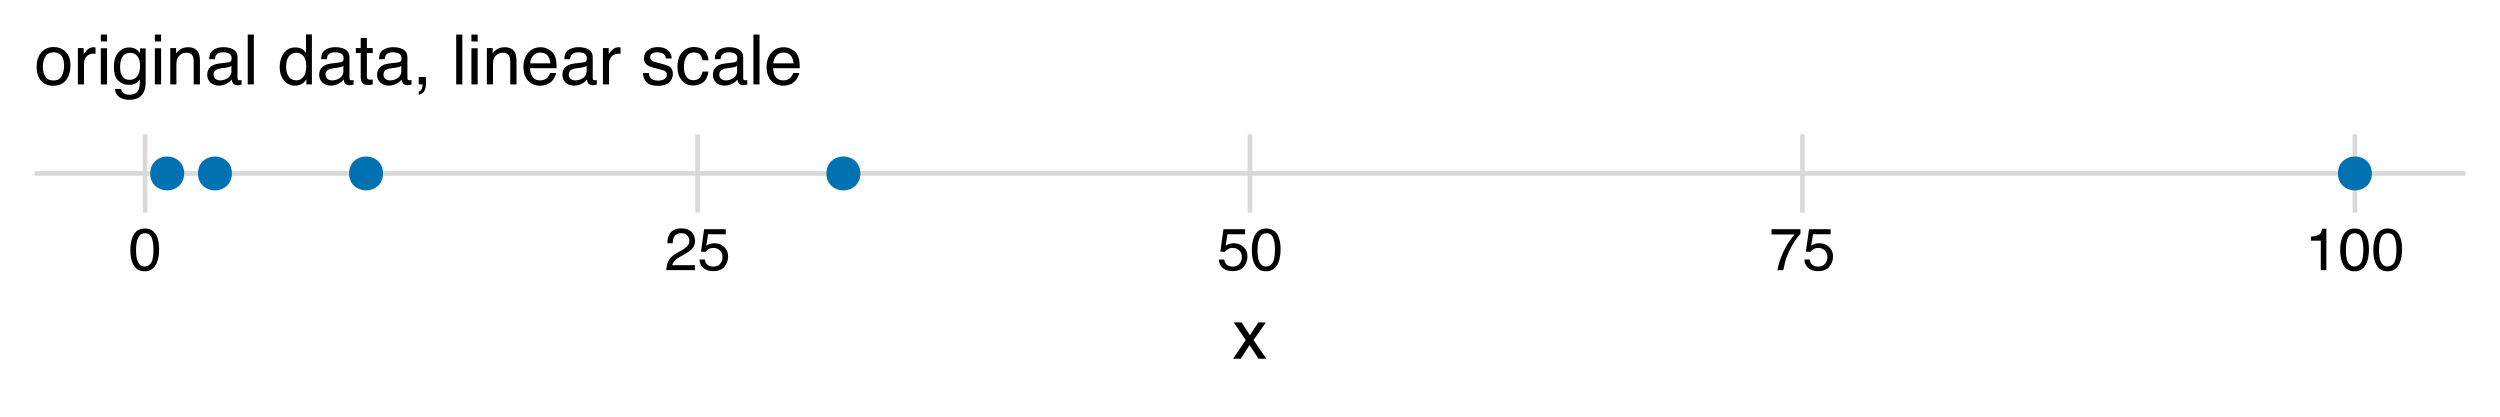
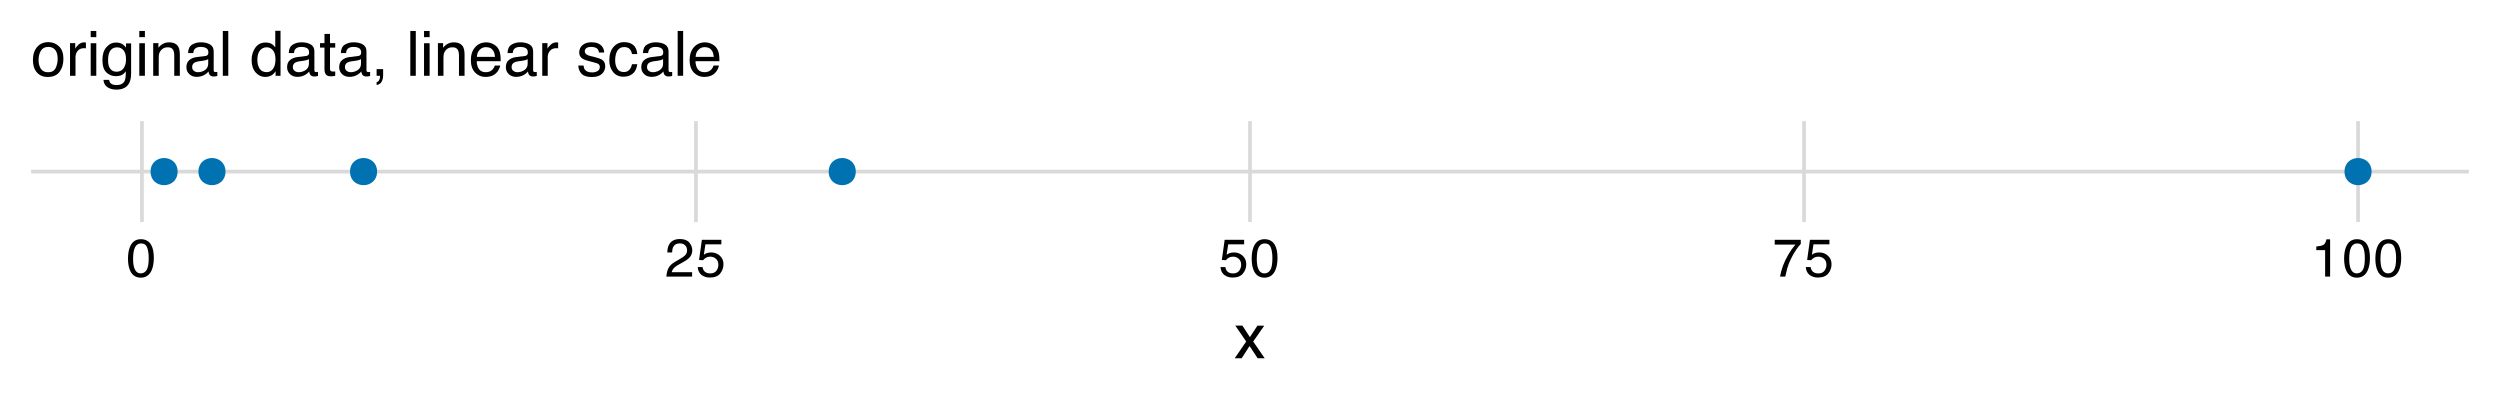
- <svg xmlns="http://www.w3.org/2000/svg" xmlns:xlink="http://www.w3.org/1999/xlink" width="576pt" height="96pt" viewBox="0 0 576 96" version="1.1">
+ <svg xmlns="http://www.w3.org/2000/svg" xmlns:xlink="http://www.w3.org/1999/xlink" width="720" height="119" viewBox="0 0 720 119">
  <defs>
    <g>
-       <symbol overflow="visible" id="glyph0-0">
-         <path style="stroke:none;" d="M 0.438 0 L 0.438 -9.844 L 8.25 -9.844 L 8.25 0 Z M 7.016 -1.234 L 7.016 -8.609 L 1.672 -8.609 L 1.672 -1.234 Z M 7.016 -1.234 " />
-       </symbol>
-       <symbol overflow="visible" id="glyph0-1">
-         <path style="stroke:none;" d="M 3.719 -9.594 C 4.957 -9.594 5.852 -9.082 6.406 -8.062 C 6.832 -7.27 7.047 -6.188 7.047 -4.812 C 7.047 -3.508 6.852 -2.43 6.469 -1.578 C 5.906 -0.348 4.984 0.266 3.703 0.266 C 2.547 0.266 1.688 -0.234 1.125 -1.234 C 0.656 -2.066 0.422 -3.191 0.422 -4.609 C 0.422 -5.691 0.562 -6.625 0.844 -7.406 C 1.375 -8.863 2.332 -9.594 3.719 -9.594 Z M 3.703 -0.844 C 4.328 -0.844 4.82 -1.117 5.188 -1.672 C 5.562 -2.223 5.75 -3.254 5.75 -4.766 C 5.75 -5.848 5.613 -6.738 5.344 -7.438 C 5.07 -8.145 4.551 -8.5 3.781 -8.5 C 3.07 -8.5 2.551 -8.164 2.219 -7.5 C 1.895 -6.832 1.734 -5.852 1.734 -4.562 C 1.734 -3.582 1.836 -2.797 2.047 -2.203 C 2.367 -1.297 2.922 -0.844 3.703 -0.844 Z M 3.703 -0.844 " />
-       </symbol>
-       <symbol overflow="visible" id="glyph0-2">
-         <path style="stroke:none;" d="M 0.422 0 C 0.473 -0.82 0.645 -1.539 0.938 -2.156 C 1.238 -2.77 1.816 -3.328 2.672 -3.828 L 3.969 -4.562 C 4.539 -4.906 4.941 -5.191 5.172 -5.422 C 5.547 -5.797 5.734 -6.223 5.734 -6.703 C 5.734 -7.254 5.562 -7.691 5.219 -8.016 C 4.883 -8.348 4.441 -8.516 3.891 -8.516 C 3.055 -8.516 2.484 -8.203 2.172 -7.578 C 2.004 -7.242 1.91 -6.781 1.891 -6.188 L 0.656 -6.188 C 0.676 -7.02 0.832 -7.703 1.125 -8.234 C 1.645 -9.16 2.566 -9.625 3.891 -9.625 C 4.992 -9.625 5.797 -9.328 6.297 -8.734 C 6.805 -8.141 7.062 -7.477 7.062 -6.75 C 7.062 -5.977 6.789 -5.32 6.25 -4.781 C 5.938 -4.469 5.375 -4.082 4.562 -3.625 L 3.656 -3.125 C 3.219 -2.883 2.875 -2.656 2.625 -2.438 C 2.176 -2.039 1.895 -1.609 1.781 -1.141 L 7.016 -1.141 L 7.016 0 Z M 0.422 0 " />
-       </symbol>
-       <symbol overflow="visible" id="glyph0-3">
-         <path style="stroke:none;" d="M 1.688 -2.438 C 1.77 -1.75 2.094 -1.273 2.656 -1.016 C 2.938 -0.879 3.266 -0.812 3.641 -0.812 C 4.359 -0.812 4.891 -1.039 5.234 -1.5 C 5.578 -1.957 5.75 -2.461 5.75 -3.016 C 5.75 -3.68 5.539 -4.195 5.125 -4.562 C 4.719 -4.938 4.234 -5.125 3.672 -5.125 C 3.254 -5.125 2.895 -5.039 2.594 -4.875 C 2.301 -4.719 2.047 -4.492 1.828 -4.203 L 0.797 -4.266 L 1.516 -9.438 L 6.5 -9.438 L 6.5 -8.266 L 2.422 -8.266 L 2.016 -5.594 C 2.234 -5.77 2.445 -5.898 2.656 -5.984 C 3.008 -6.129 3.422 -6.203 3.891 -6.203 C 4.773 -6.203 5.52 -5.914 6.125 -5.344 C 6.738 -4.781 7.047 -4.062 7.047 -3.188 C 7.047 -2.281 6.766 -1.484 6.203 -0.797 C 5.641 -0.109 4.75 0.234 3.531 0.234 C 2.738 0.234 2.039 0.016 1.438 -0.422 C 0.844 -0.859 0.508 -1.531 0.438 -2.438 Z M 1.688 -2.438 " />
-       </symbol>
-       <symbol overflow="visible" id="glyph0-4">
-         <path style="stroke:none;" d="M 7.172 -9.438 L 7.172 -8.375 C 6.867 -8.082 6.457 -7.562 5.938 -6.812 C 5.426 -6.07 4.977 -5.273 4.594 -4.422 C 4.195 -3.586 3.898 -2.828 3.703 -2.141 C 3.578 -1.691 3.41 -0.977 3.203 0 L 1.875 0 C 2.176 -1.832 2.844 -3.656 3.875 -5.469 C 4.488 -6.531 5.133 -7.445 5.812 -8.219 L 0.5 -8.219 L 0.5 -9.438 Z M 7.172 -9.438 " />
-       </symbol>
-       <symbol overflow="visible" id="glyph0-5">
-         <path style="stroke:none;" d="M 1.312 -6.797 L 1.312 -7.719 C 2.188 -7.801 2.797 -7.941 3.141 -8.141 C 3.484 -8.336 3.738 -8.805 3.906 -9.547 L 4.859 -9.547 L 4.859 0 L 3.578 0 L 3.578 -6.797 Z M 1.312 -6.797 " />
-       </symbol>
-       <symbol overflow="visible" id="glyph1-0">
-         <path style="stroke:none;" d="M 0.516 0 L 0.516 -11.484 L 9.625 -11.484 L 9.625 0 Z M 8.188 -1.438 L 8.188 -10.047 L 1.953 -10.047 L 1.953 -1.438 Z M 8.188 -1.438 " />
-       </symbol>
-       <symbol overflow="visible" id="glyph1-1">
-         <path style="stroke:none;" d="M 0.234 -8.375 L 2.062 -8.375 L 3.984 -5.422 L 5.922 -8.375 L 7.641 -8.328 L 4.812 -4.297 L 7.766 0 L 5.969 0 L 3.891 -3.141 L 1.875 0 L 0.094 0 L 3.031 -4.297 Z M 0.234 -8.375 " />
-       </symbol>
-       <symbol overflow="visible" id="glyph1-2">
-         <path style="stroke:none;" d="M 4.359 -0.906 C 5.285 -0.906 5.922 -1.258 6.266 -1.969 C 6.617 -2.676 6.797 -3.461 6.797 -4.328 C 6.797 -5.109 6.672 -5.742 6.422 -6.234 C 6.023 -7.004 5.344 -7.391 4.375 -7.391 C 3.508 -7.391 2.879 -7.062 2.484 -6.406 C 2.098 -5.75 1.906 -4.957 1.906 -4.031 C 1.906 -3.133 2.098 -2.391 2.484 -1.797 C 2.879 -1.203 3.504 -0.906 4.359 -0.906 Z M 4.406 -8.609 C 5.488 -8.609 6.398 -8.25 7.141 -7.531 C 7.891 -6.812 8.266 -5.754 8.266 -4.359 C 8.266 -3.016 7.938 -1.898 7.281 -1.016 C 6.625 -0.129 5.602 0.312 4.219 0.312 C 3.07 0.312 2.16 -0.078 1.484 -0.859 C 0.805 -1.641 0.469 -2.688 0.469 -4 C 0.469 -5.406 0.82 -6.523 1.531 -7.359 C 2.25 -8.191 3.207 -8.609 4.406 -8.609 Z M 4.359 -8.578 Z M 4.359 -8.578 " />
-       </symbol>
-       <symbol overflow="visible" id="glyph1-3">
-         <path style="stroke:none;" d="M 1.078 -8.375 L 2.406 -8.375 L 2.406 -6.922 C 2.52 -7.203 2.789 -7.547 3.219 -7.953 C 3.645 -8.359 4.133 -8.562 4.688 -8.562 C 4.719 -8.562 4.766 -8.555 4.828 -8.547 C 4.891 -8.547 4.992 -8.535 5.141 -8.516 L 5.141 -7.031 C 5.055 -7.051 4.977 -7.062 4.906 -7.062 C 4.844 -7.07 4.77 -7.078 4.688 -7.078 C 3.977 -7.078 3.43 -6.848 3.047 -6.391 C 2.672 -5.93 2.484 -5.406 2.484 -4.812 L 2.484 0 L 1.078 0 Z M 1.078 -8.375 " />
-       </symbol>
-       <symbol overflow="visible" id="glyph1-4">
-         <path style="stroke:none;" d="M 1.031 -8.328 L 2.469 -8.328 L 2.469 0 L 1.031 0 Z M 1.031 -11.484 L 2.469 -11.484 L 2.469 -9.891 L 1.031 -9.891 Z M 1.031 -11.484 " />
-       </symbol>
-       <symbol overflow="visible" id="glyph1-5">
-         <path style="stroke:none;" d="M 3.984 -8.516 C 4.641 -8.516 5.211 -8.352 5.703 -8.031 C 5.973 -7.852 6.242 -7.586 6.516 -7.234 L 6.516 -8.297 L 7.812 -8.297 L 7.812 -0.688 C 7.812 0.383 7.656 1.227 7.344 1.844 C 6.758 2.977 5.66 3.547 4.047 3.547 C 3.141 3.547 2.379 3.344 1.766 2.938 C 1.148 2.531 0.805 1.898 0.734 1.047 L 2.172 1.047 C 2.234 1.422 2.367 1.707 2.578 1.906 C 2.891 2.219 3.391 2.375 4.078 2.375 C 5.148 2.375 5.852 1.992 6.188 1.234 C 6.383 0.785 6.477 -0.016 6.469 -1.172 C 6.188 -0.742 5.848 -0.422 5.453 -0.203 C 5.055 0.004 4.531 0.109 3.875 0.109 C 2.969 0.109 2.176 -0.211 1.5 -0.859 C 0.82 -1.504 0.484 -2.57 0.484 -4.062 C 0.484 -5.457 0.82 -6.547 1.5 -7.328 C 2.188 -8.117 3.016 -8.516 3.984 -8.516 Z M 6.516 -4.219 C 6.516 -5.258 6.301 -6.031 5.875 -6.531 C 5.445 -7.031 4.906 -7.281 4.25 -7.281 C 3.258 -7.281 2.582 -6.816 2.219 -5.891 C 2.02 -5.391 1.922 -4.738 1.922 -3.938 C 1.922 -3 2.113 -2.281 2.5 -1.781 C 2.883 -1.289 3.398 -1.047 4.047 -1.047 C 5.055 -1.047 5.766 -1.504 6.172 -2.422 C 6.398 -2.93 6.516 -3.531 6.516 -4.219 Z M 4.156 -8.578 Z M 4.156 -8.578 " />
-       </symbol>
-       <symbol overflow="visible" id="glyph1-6">
-         <path style="stroke:none;" d="M 1.031 -8.375 L 2.375 -8.375 L 2.375 -7.188 C 2.77 -7.676 3.188 -8.023 3.625 -8.234 C 4.07 -8.453 4.566 -8.562 5.109 -8.562 C 6.297 -8.562 7.098 -8.145 7.516 -7.312 C 7.742 -6.863 7.859 -6.219 7.859 -5.375 L 7.859 0 L 6.422 0 L 6.422 -5.281 C 6.422 -5.789 6.348 -6.203 6.203 -6.516 C 5.953 -7.035 5.5 -7.297 4.844 -7.297 C 4.508 -7.297 4.234 -7.258 4.016 -7.188 C 3.629 -7.07 3.289 -6.844 3 -6.5 C 2.77 -6.227 2.617 -5.941 2.547 -5.641 C 2.473 -5.348 2.438 -4.93 2.438 -4.391 L 2.438 0 L 1.031 0 Z M 4.344 -8.578 Z M 4.344 -8.578 " />
-       </symbol>
-       <symbol overflow="visible" id="glyph1-7">
-         <path style="stroke:none;" d="M 2.109 -2.234 C 2.109 -1.828 2.254 -1.504 2.547 -1.266 C 2.848 -1.035 3.203 -0.922 3.609 -0.922 C 4.109 -0.922 4.586 -1.035 5.047 -1.266 C 5.828 -1.641 6.219 -2.258 6.219 -3.125 L 6.219 -4.266 C 6.051 -4.148 5.832 -4.055 5.562 -3.984 C 5.289 -3.91 5.023 -3.859 4.766 -3.828 L 3.906 -3.719 C 3.395 -3.656 3.016 -3.551 2.766 -3.406 C 2.328 -3.156 2.109 -2.766 2.109 -2.234 Z M 5.516 -5.078 C 5.836 -5.117 6.055 -5.254 6.172 -5.484 C 6.234 -5.609 6.266 -5.785 6.266 -6.016 C 6.266 -6.492 6.094 -6.844 5.75 -7.062 C 5.406 -7.281 4.914 -7.391 4.281 -7.391 C 3.551 -7.391 3.031 -7.191 2.719 -6.797 C 2.551 -6.578 2.441 -6.25 2.391 -5.812 L 1.078 -5.812 C 1.098 -6.844 1.43 -7.562 2.078 -7.969 C 2.723 -8.375 3.469 -8.578 4.312 -8.578 C 5.301 -8.578 6.102 -8.391 6.719 -8.016 C 7.32 -7.641 7.625 -7.055 7.625 -6.266 L 7.625 -1.438 C 7.625 -1.289 7.656 -1.172 7.719 -1.078 C 7.781 -0.992 7.906 -0.953 8.094 -0.953 C 8.156 -0.953 8.223 -0.957 8.297 -0.969 C 8.379 -0.977 8.469 -0.988 8.562 -1 L 8.562 0.047 C 8.344 0.109 8.176 0.145 8.062 0.156 C 7.945 0.176 7.789 0.188 7.594 0.188 C 7.102 0.188 6.75 0.008 6.531 -0.344 C 6.414 -0.52 6.336 -0.773 6.297 -1.109 C 6.004 -0.734 5.586 -0.406 5.047 -0.125 C 4.516 0.145 3.926 0.281 3.281 0.281 C 2.508 0.281 1.875 0.047 1.375 -0.422 C 0.883 -0.898 0.641 -1.492 0.641 -2.203 C 0.641 -2.973 0.879 -3.57 1.359 -4 C 1.848 -4.426 2.488 -4.691 3.281 -4.797 Z M 4.359 -8.578 Z M 4.359 -8.578 " />
-       </symbol>
-       <symbol overflow="visible" id="glyph1-8">
-         <path style="stroke:none;" d="M 1.078 -11.484 L 2.484 -11.484 L 2.484 0 L 1.078 0 Z M 1.078 -11.484 " />
-       </symbol>
-       <symbol overflow="visible" id="glyph1-9">
-         <path style="stroke:none;" d="" />
-       </symbol>
-       <symbol overflow="visible" id="glyph1-10">
-         <path style="stroke:none;" d="M 1.922 -4.094 C 1.922 -3.195 2.109 -2.445 2.484 -1.844 C 2.867 -1.238 3.484 -0.938 4.328 -0.938 C 4.973 -0.938 5.504 -1.211 5.922 -1.766 C 6.348 -2.328 6.562 -3.133 6.562 -4.188 C 6.562 -5.238 6.344 -6.02 5.906 -6.531 C 5.477 -7.039 4.945 -7.297 4.312 -7.297 C 3.602 -7.297 3.023 -7.023 2.578 -6.484 C 2.141 -5.941 1.922 -5.145 1.922 -4.094 Z M 4.047 -8.516 C 4.68 -8.516 5.219 -8.379 5.656 -8.109 C 5.906 -7.953 6.188 -7.68 6.5 -7.297 L 6.5 -11.516 L 7.859 -11.516 L 7.859 0 L 6.594 0 L 6.594 -1.172 C 6.258 -0.648 5.867 -0.273 5.422 -0.047 C 4.973 0.18 4.461 0.297 3.891 0.297 C 2.953 0.297 2.141 -0.094 1.453 -0.875 C 0.773 -1.664 0.438 -2.711 0.438 -4.016 C 0.438 -5.234 0.75 -6.285 1.375 -7.172 C 2 -8.066 2.891 -8.516 4.047 -8.516 Z M 4.047 -8.516 " />
-       </symbol>
-       <symbol overflow="visible" id="glyph1-11">
-         <path style="stroke:none;" d="M 1.312 -10.703 L 2.734 -10.703 L 2.734 -8.375 L 4.078 -8.375 L 4.078 -7.219 L 2.734 -7.219 L 2.734 -1.766 C 2.734 -1.473 2.832 -1.273 3.031 -1.172 C 3.145 -1.117 3.328 -1.094 3.578 -1.094 C 3.648 -1.094 3.723 -1.094 3.797 -1.094 C 3.879 -1.094 3.973 -1.098 4.078 -1.109 L 4.078 0 C 3.91 0.051 3.738 0.086 3.562 0.109 C 3.395 0.129 3.207 0.141 3 0.141 C 2.344 0.141 1.895 -0.023 1.656 -0.359 C 1.426 -0.703 1.312 -1.145 1.312 -1.688 L 1.312 -7.219 L 0.188 -7.219 L 0.188 -8.375 L 1.312 -8.375 Z M 1.312 -10.703 " />
-       </symbol>
-       <symbol overflow="visible" id="glyph1-12">
-         <path style="stroke:none;" d="M 1.328 1.641 C 1.691 1.578 1.945 1.32 2.094 0.875 C 2.164 0.645 2.203 0.422 2.203 0.203 C 2.203 0.16 2.203 0.125 2.203 0.094 C 2.203 0.07 2.195 0.039 2.188 0 L 1.328 0 L 1.328 -1.703 L 3 -1.703 L 3 -0.125 C 3 0.5 2.875 1.047 2.625 1.516 C 2.375 1.984 1.941 2.27 1.328 2.375 Z M 1.328 1.641 " />
-       </symbol>
-       <symbol overflow="visible" id="glyph1-13">
-         <path style="stroke:none;" d="M 4.516 -8.562 C 5.109 -8.562 5.68 -8.422 6.234 -8.141 C 6.797 -7.859 7.223 -7.5 7.516 -7.062 C 7.797 -6.633 7.984 -6.141 8.078 -5.578 C 8.16 -5.191 8.203 -4.578 8.203 -3.734 L 2.078 -3.734 C 2.098 -2.891 2.297 -2.207 2.672 -1.688 C 3.047 -1.176 3.629 -0.922 4.422 -0.922 C 5.148 -0.922 5.734 -1.164 6.172 -1.656 C 6.422 -1.938 6.598 -2.258 6.703 -2.625 L 8.094 -2.625 C 8.051 -2.32 7.926 -1.977 7.719 -1.594 C 7.52 -1.219 7.289 -0.91 7.031 -0.672 C 6.602 -0.254 6.078 0.023 5.453 0.172 C 5.109 0.254 4.723 0.297 4.297 0.297 C 3.254 0.297 2.367 -0.082 1.641 -0.844 C 0.922 -1.602 0.562 -2.664 0.562 -4.031 C 0.562 -5.375 0.926 -6.461 1.656 -7.297 C 2.383 -8.141 3.336 -8.562 4.516 -8.562 Z M 6.766 -4.859 C 6.703 -5.461 6.566 -5.945 6.359 -6.312 C 5.973 -6.988 5.332 -7.328 4.438 -7.328 C 3.789 -7.328 3.25 -7.094 2.812 -6.625 C 2.375 -6.164 2.141 -5.578 2.109 -4.859 Z M 4.391 -8.578 Z M 4.391 -8.578 " />
-       </symbol>
-       <symbol overflow="visible" id="glyph1-14">
-         <path style="stroke:none;" d="M 1.875 -2.625 C 1.914 -2.156 2.031 -1.797 2.219 -1.547 C 2.57 -1.098 3.188 -0.875 4.062 -0.875 C 4.582 -0.875 5.039 -0.984 5.438 -1.203 C 5.832 -1.43 6.031 -1.785 6.031 -2.266 C 6.031 -2.617 5.875 -2.891 5.562 -3.078 C 5.352 -3.191 4.953 -3.328 4.359 -3.484 L 3.234 -3.766 C 2.523 -3.941 2 -4.141 1.656 -4.359 C 1.051 -4.734 0.75 -5.258 0.75 -5.938 C 0.75 -6.727 1.035 -7.367 1.609 -7.859 C 2.18 -8.348 2.945 -8.594 3.906 -8.594 C 5.164 -8.594 6.078 -8.223 6.641 -7.484 C 6.984 -7.016 7.148 -6.508 7.141 -5.969 L 5.812 -5.969 C 5.789 -6.281 5.68 -6.566 5.484 -6.828 C 5.16 -7.203 4.598 -7.391 3.797 -7.391 C 3.266 -7.391 2.863 -7.285 2.594 -7.078 C 2.32 -6.879 2.188 -6.613 2.188 -6.281 C 2.188 -5.914 2.363 -5.625 2.719 -5.406 C 2.926 -5.27 3.234 -5.156 3.641 -5.062 L 4.578 -4.828 C 5.586 -4.586 6.266 -4.352 6.609 -4.125 C 7.148 -3.758 7.422 -3.191 7.422 -2.422 C 7.422 -1.68 7.141 -1.035 6.578 -0.484 C 6.016 0.055 5.156 0.328 4 0.328 C 2.75 0.328 1.863 0.047 1.344 -0.516 C 0.832 -1.086 0.555 -1.789 0.516 -2.625 Z M 3.953 -8.578 Z M 3.953 -8.578 " />
-       </symbol>
-       <symbol overflow="visible" id="glyph1-15">
-         <path style="stroke:none;" d="M 4.266 -8.609 C 5.203 -8.609 5.969 -8.379 6.562 -7.922 C 7.156 -7.461 7.508 -6.676 7.625 -5.562 L 6.266 -5.562 C 6.18 -6.07 5.988 -6.5 5.688 -6.844 C 5.395 -7.188 4.922 -7.359 4.266 -7.359 C 3.367 -7.359 2.727 -6.922 2.344 -6.047 C 2.094 -5.473 1.969 -4.77 1.969 -3.938 C 1.969 -3.102 2.145 -2.398 2.5 -1.828 C 2.852 -1.254 3.41 -0.969 4.172 -0.969 C 4.754 -0.969 5.211 -1.145 5.547 -1.5 C 5.891 -1.852 6.129 -2.344 6.266 -2.969 L 7.625 -2.969 C 7.469 -1.852 7.078 -1.035 6.453 -0.516 C 5.828 -0.004 5.031 0.25 4.062 0.25 C 2.969 0.25 2.094 -0.148 1.438 -0.953 C 0.789 -1.754 0.469 -2.754 0.469 -3.953 C 0.469 -5.422 0.82 -6.562 1.531 -7.375 C 2.25 -8.195 3.16 -8.609 4.266 -8.609 Z M 4.047 -8.578 Z M 4.047 -8.578 " />
-       </symbol>
+       <g id="glyph-0-0">
+         <path d="M 0.5 0 L 0.5 -11.062 L 9.281 -11.062 L 9.281 0 Z M 7.891 -1.391 L 7.891 -9.672 L 1.875 -9.672 L 1.875 -1.391 Z M 7.891 -1.391 " />
+       </g>
+       <g id="glyph-0-1">
+         <path d="M 4.172 -10.781 C 5.566 -10.781 6.578 -10.207 7.203 -9.062 C 7.68 -8.164 7.922 -6.945 7.922 -5.406 C 7.922 -3.938 7.703 -2.723 7.266 -1.766 C 6.629 -0.391 5.598 0.297 4.172 0.297 C 2.867 0.297 1.898 -0.266 1.266 -1.391 C 0.742 -2.328 0.484 -3.586 0.484 -5.172 C 0.484 -6.398 0.641 -7.453 0.953 -8.328 C 1.547 -9.961 2.617 -10.781 4.172 -10.781 Z M 4.156 -0.938 C 4.852 -0.938 5.41 -1.25 5.828 -1.875 C 6.242 -2.5 6.453 -3.66 6.453 -5.359 C 6.453 -6.578 6.301 -7.582 6 -8.375 C 5.707 -9.164 5.125 -9.562 4.25 -9.562 C 3.457 -9.562 2.875 -9.188 2.5 -8.438 C 2.133 -7.688 1.953 -6.582 1.953 -5.125 C 1.953 -4.02 2.066 -3.133 2.297 -2.469 C 2.66 -1.445 3.281 -0.938 4.156 -0.938 Z M 4.156 -0.938 " />
+       </g>
+       <g id="glyph-0-2">
+         <path d="M 0.484 0 C 0.535 -0.926 0.727 -1.734 1.062 -2.422 C 1.395 -3.109 2.047 -3.734 3.016 -4.297 L 4.453 -5.141 C 5.098 -5.516 5.555 -5.832 5.828 -6.094 C 6.234 -6.508 6.438 -6.988 6.438 -7.531 C 6.438 -8.156 6.25 -8.648 5.875 -9.016 C 5.5 -9.391 5 -9.578 4.375 -9.578 C 3.438 -9.578 2.789 -9.227 2.438 -8.531 C 2.25 -8.145 2.145 -7.617 2.125 -6.953 L 0.75 -6.953 C 0.758 -7.891 0.93 -8.656 1.266 -9.25 C 1.848 -10.301 2.883 -10.828 4.375 -10.828 C 5.613 -10.828 6.516 -10.488 7.078 -9.812 C 7.648 -9.145 7.938 -8.406 7.938 -7.594 C 7.938 -6.727 7.633 -5.988 7.031 -5.375 C 6.676 -5.02 6.047 -4.586 5.141 -4.078 L 4.109 -3.516 C 3.609 -3.242 3.219 -2.984 2.938 -2.734 C 2.438 -2.297 2.125 -1.812 2 -1.281 L 7.891 -1.281 L 7.891 0 Z M 0.484 0 " />
+       </g>
+       <g id="glyph-0-3">
+         <path d="M 1.906 -2.75 C 2 -1.977 2.359 -1.441 2.984 -1.141 C 3.305 -0.992 3.676 -0.922 4.094 -0.922 C 4.895 -0.922 5.488 -1.176 5.875 -1.688 C 6.258 -2.195 6.453 -2.766 6.453 -3.391 C 6.453 -4.141 6.223 -4.719 5.766 -5.125 C 5.305 -5.539 4.758 -5.75 4.125 -5.75 C 3.656 -5.75 3.254 -5.656 2.922 -5.469 C 2.586 -5.289 2.301 -5.047 2.062 -4.734 L 0.891 -4.797 L 1.703 -10.609 L 7.312 -10.609 L 7.312 -9.297 L 2.719 -9.297 L 2.266 -6.297 C 2.516 -6.484 2.754 -6.625 2.984 -6.719 C 3.379 -6.883 3.844 -6.969 4.375 -6.969 C 5.363 -6.969 6.203 -6.648 6.891 -6.016 C 7.578 -5.379 7.922 -4.57 7.922 -3.594 C 7.922 -2.57 7.602 -1.672 6.969 -0.891 C 6.344 -0.117 5.336 0.266 3.953 0.266 C 3.078 0.266 2.301 0.02 1.625 -0.469 C 0.957 -0.969 0.582 -1.727 0.5 -2.75 Z M 1.906 -2.75 " />
+       </g>
+       <g id="glyph-0-4">
+         <path d="M 8.062 -10.609 L 8.062 -9.422 C 7.719 -9.086 7.258 -8.504 6.688 -7.672 C 6.113 -6.836 5.602 -5.938 5.156 -4.969 C 4.719 -4.031 4.391 -3.176 4.172 -2.406 C 4.023 -1.906 3.832 -1.102 3.594 0 L 2.094 0 C 2.438 -2.062 3.191 -4.109 4.359 -6.141 C 5.047 -7.336 5.77 -8.367 6.531 -9.234 L 0.562 -9.234 L 0.562 -10.609 Z M 8.062 -10.609 " />
+       </g>
+       <g id="glyph-0-5">
+         <path d="M 1.469 -7.641 L 1.469 -8.672 C 2.445 -8.766 3.129 -8.922 3.516 -9.141 C 3.91 -9.367 4.203 -9.898 4.391 -10.734 L 5.453 -10.734 L 5.453 0 L 4.016 0 L 4.016 -7.641 Z M 1.469 -7.641 " />
+       </g>
+       <g id="glyph-1-0">
+         <path d="M 0.578 0 L 0.578 -12.906 L 10.828 -12.906 L 10.828 0 Z M 9.219 -1.625 L 9.219 -11.297 L 2.203 -11.297 L 2.203 -1.625 Z M 9.219 -1.625 " />
+       </g>
+       <g id="glyph-1-1">
+         <path d="M 0.266 -9.406 L 2.312 -9.406 L 4.469 -6.094 L 6.656 -9.406 L 8.594 -9.375 L 5.422 -4.828 L 8.734 0 L 6.703 0 L 4.375 -3.531 L 2.094 0 L 0.094 0 L 3.406 -4.828 Z M 0.266 -9.406 " />
+       </g>
+       <g id="glyph-1-2">
+         <path d="M 4.891 -1.016 C 5.941 -1.016 6.66 -1.41 7.047 -2.203 C 7.441 -3.004 7.641 -3.891 7.641 -4.859 C 7.641 -5.734 7.5 -6.445 7.219 -7 C 6.77 -7.875 6 -8.312 4.906 -8.312 C 3.945 -8.312 3.242 -7.941 2.797 -7.203 C 2.359 -6.461 2.141 -5.57 2.141 -4.531 C 2.141 -3.531 2.359 -2.691 2.797 -2.016 C 3.242 -1.348 3.941 -1.016 4.891 -1.016 Z M 4.953 -9.688 C 6.172 -9.688 7.195 -9.281 8.031 -8.469 C 8.875 -7.664 9.297 -6.477 9.297 -4.906 C 9.297 -3.383 8.926 -2.129 8.188 -1.141 C 7.445 -0.148 6.301 0.344 4.75 0.344 C 3.445 0.344 2.414 -0.094 1.656 -0.969 C 0.895 -1.844 0.516 -3.02 0.516 -4.5 C 0.516 -6.082 0.914 -7.344 1.719 -8.281 C 2.52 -9.219 3.598 -9.688 4.953 -9.688 Z M 4.906 -9.641 Z M 4.906 -9.641 " />
+       </g>
+       <g id="glyph-1-3">
+         <path d="M 1.203 -9.406 L 2.703 -9.406 L 2.703 -7.781 C 2.828 -8.102 3.129 -8.488 3.609 -8.938 C 4.086 -9.395 4.645 -9.625 5.281 -9.625 C 5.301 -9.625 5.348 -9.617 5.422 -9.609 C 5.492 -9.609 5.613 -9.598 5.781 -9.578 L 5.781 -7.906 C 5.688 -7.926 5.598 -7.938 5.516 -7.938 C 5.441 -7.945 5.359 -7.953 5.266 -7.953 C 4.461 -7.953 3.848 -7.695 3.422 -7.188 C 2.992 -6.676 2.781 -6.086 2.781 -5.422 L 2.781 0 L 1.203 0 Z M 1.203 -9.406 " />
+       </g>
+       <g id="glyph-1-4">
+         <path d="M 1.156 -9.375 L 2.766 -9.375 L 2.766 0 L 1.156 0 Z M 1.156 -12.906 L 2.766 -12.906 L 2.766 -11.125 L 1.156 -11.125 Z M 1.156 -12.906 " />
+       </g>
+       <g id="glyph-1-5">
+         <path d="M 4.484 -9.578 C 5.223 -9.578 5.867 -9.395 6.422 -9.031 C 6.711 -8.832 7.016 -8.535 7.328 -8.141 L 7.328 -9.328 L 8.797 -9.328 L 8.797 -0.766 C 8.797 0.43 8.617 1.375 8.266 2.062 C 7.609 3.344 6.367 3.984 4.547 3.984 C 3.535 3.984 2.68 3.754 1.984 3.297 C 1.297 2.848 0.91 2.141 0.828 1.172 L 2.438 1.172 C 2.508 1.586 2.66 1.91 2.891 2.141 C 3.242 2.492 3.805 2.672 4.578 2.672 C 5.797 2.672 6.594 2.242 6.969 1.391 C 7.188 0.891 7.285 -0.008 7.266 -1.312 C 6.953 -0.832 6.57 -0.473 6.125 -0.234 C 5.676 -0.004 5.086 0.109 4.359 0.109 C 3.336 0.109 2.441 -0.25 1.672 -0.969 C 0.91 -1.695 0.531 -2.895 0.531 -4.562 C 0.531 -6.133 0.914 -7.363 1.688 -8.25 C 2.457 -9.133 3.391 -9.578 4.484 -9.578 Z M 7.328 -4.75 C 7.328 -5.914 7.086 -6.781 6.609 -7.344 C 6.129 -7.906 5.516 -8.188 4.766 -8.188 C 3.66 -8.188 2.898 -7.664 2.484 -6.625 C 2.266 -6.062 2.156 -5.332 2.156 -4.438 C 2.156 -3.375 2.367 -2.562 2.797 -2 C 3.234 -1.445 3.816 -1.172 4.547 -1.172 C 5.68 -1.172 6.477 -1.688 6.938 -2.719 C 7.195 -3.301 7.328 -3.977 7.328 -4.75 Z M 4.672 -9.641 Z M 4.672 -9.641 " />
+       </g>
+       <g id="glyph-1-6">
+         <path d="M 1.156 -9.406 L 2.656 -9.406 L 2.656 -8.078 C 3.102 -8.629 3.578 -9.023 4.078 -9.266 C 4.578 -9.504 5.129 -9.625 5.734 -9.625 C 7.078 -9.625 7.984 -9.16 8.453 -8.234 C 8.703 -7.723 8.828 -6.988 8.828 -6.031 L 8.828 0 L 7.219 0 L 7.219 -5.938 C 7.219 -6.508 7.133 -6.973 6.969 -7.328 C 6.688 -7.91 6.176 -8.203 5.438 -8.203 C 5.062 -8.203 4.754 -8.164 4.516 -8.094 C 4.086 -7.957 3.707 -7.695 3.375 -7.312 C 3.113 -7 2.941 -6.676 2.859 -6.344 C 2.785 -6.02 2.75 -5.551 2.75 -4.938 L 2.75 0 L 1.156 0 Z M 4.875 -9.641 Z M 4.875 -9.641 " />
+       </g>
+       <g id="glyph-1-7">
+         <path d="M 2.375 -2.5 C 2.375 -2.039 2.539 -1.68 2.875 -1.422 C 3.207 -1.16 3.602 -1.031 4.062 -1.031 C 4.613 -1.031 5.148 -1.16 5.672 -1.422 C 6.555 -1.848 7 -2.547 7 -3.516 L 7 -4.797 C 6.801 -4.672 6.551 -4.566 6.25 -4.484 C 5.945 -4.398 5.648 -4.344 5.359 -4.312 L 4.391 -4.188 C 3.816 -4.102 3.391 -3.984 3.109 -3.828 C 2.617 -3.547 2.375 -3.102 2.375 -2.5 Z M 6.203 -5.703 C 6.566 -5.754 6.812 -5.906 6.938 -6.156 C 7.008 -6.301 7.047 -6.504 7.047 -6.766 C 7.047 -7.305 6.852 -7.695 6.469 -7.938 C 6.082 -8.188 5.531 -8.312 4.812 -8.312 C 3.988 -8.312 3.406 -8.086 3.062 -7.641 C 2.863 -7.391 2.738 -7.023 2.688 -6.547 L 1.203 -6.547 C 1.234 -7.703 1.609 -8.504 2.328 -8.953 C 3.055 -9.41 3.898 -9.641 4.859 -9.641 C 5.961 -9.641 6.859 -9.43 7.547 -9.016 C 8.234 -8.586 8.578 -7.93 8.578 -7.047 L 8.578 -1.625 C 8.578 -1.457 8.609 -1.32 8.672 -1.219 C 8.742 -1.125 8.891 -1.078 9.109 -1.078 C 9.18 -1.078 9.258 -1.078 9.344 -1.078 C 9.426 -1.086 9.52 -1.102 9.625 -1.125 L 9.625 0.047 C 9.375 0.117 9.188 0.16 9.062 0.172 C 8.938 0.191 8.758 0.203 8.531 0.203 C 7.988 0.203 7.594 0.008 7.344 -0.375 C 7.219 -0.582 7.129 -0.875 7.078 -1.25 C 6.754 -0.82 6.289 -0.453 5.688 -0.141 C 5.082 0.16 4.414 0.312 3.688 0.312 C 2.812 0.312 2.098 0.047 1.547 -0.484 C 0.992 -1.016 0.719 -1.676 0.719 -2.469 C 0.719 -3.344 0.988 -4.02 1.531 -4.5 C 2.082 -4.977 2.801 -5.273 3.688 -5.391 Z M 4.891 -9.641 Z M 4.891 -9.641 " />
+       </g>
+       <g id="glyph-1-8">
+         <path d="M 1.203 -12.906 L 2.781 -12.906 L 2.781 0 L 1.203 0 Z M 1.203 -12.906 " />
+       </g>
+       <g id="glyph-1-9">
+ </g>
+       <g id="glyph-1-10">
+         <path d="M 2.156 -4.594 C 2.156 -3.582 2.367 -2.738 2.797 -2.062 C 3.234 -1.383 3.922 -1.047 4.859 -1.047 C 5.586 -1.047 6.188 -1.359 6.656 -1.984 C 7.133 -2.617 7.375 -3.523 7.375 -4.703 C 7.375 -5.891 7.129 -6.77 6.641 -7.344 C 6.16 -7.914 5.562 -8.203 4.844 -8.203 C 4.039 -8.203 3.391 -7.895 2.891 -7.281 C 2.398 -6.676 2.156 -5.781 2.156 -4.594 Z M 4.547 -9.578 C 5.266 -9.578 5.867 -9.426 6.359 -9.125 C 6.641 -8.945 6.957 -8.641 7.312 -8.203 L 7.312 -12.953 L 8.828 -12.953 L 8.828 0 L 7.406 0 L 7.406 -1.312 C 7.039 -0.727 6.602 -0.305 6.094 -0.047 C 5.594 0.203 5.02 0.328 4.375 0.328 C 3.32 0.328 2.41 -0.109 1.641 -0.984 C 0.879 -1.867 0.5 -3.047 0.5 -4.516 C 0.5 -5.879 0.848 -7.062 1.547 -8.062 C 2.242 -9.07 3.242 -9.578 4.547 -9.578 Z M 4.547 -9.578 " />
+       </g>
+       <g id="glyph-1-11">
+         <path d="M 1.484 -12.047 L 3.078 -12.047 L 3.078 -9.406 L 4.578 -9.406 L 4.578 -8.125 L 3.078 -8.125 L 3.078 -1.984 C 3.078 -1.648 3.188 -1.426 3.406 -1.312 C 3.531 -1.25 3.738 -1.219 4.031 -1.219 C 4.102 -1.219 4.18 -1.219 4.266 -1.219 C 4.359 -1.227 4.461 -1.238 4.578 -1.25 L 4.578 0 C 4.398 0.051 4.211 0.086 4.016 0.109 C 3.816 0.141 3.602 0.156 3.375 0.156 C 2.633 0.156 2.133 -0.031 1.875 -0.406 C 1.613 -0.789 1.484 -1.285 1.484 -1.891 L 1.484 -8.125 L 0.203 -8.125 L 0.203 -9.406 L 1.484 -9.406 Z M 1.484 -12.047 " />
+       </g>
+       <g id="glyph-1-12">
+         <path d="M 1.5 1.844 C 1.895 1.77 2.176 1.484 2.344 0.984 C 2.438 0.723 2.484 0.469 2.484 0.219 C 2.484 0.176 2.477 0.141 2.469 0.109 C 2.469 0.078 2.461 0.039 2.453 0 L 1.5 0 L 1.5 -1.922 L 3.375 -1.922 L 3.375 -0.141 C 3.375 0.555 3.234 1.164 2.953 1.688 C 2.672 2.219 2.188 2.547 1.5 2.672 Z M 1.5 1.844 " />
+       </g>
+       <g id="glyph-1-13">
+         <path d="M 5.078 -9.625 C 5.742 -9.625 6.391 -9.469 7.016 -9.156 C 7.648 -8.844 8.129 -8.438 8.453 -7.938 C 8.773 -7.457 8.988 -6.906 9.094 -6.281 C 9.188 -5.844 9.234 -5.148 9.234 -4.203 L 2.328 -4.203 C 2.359 -3.242 2.582 -2.473 3 -1.891 C 3.426 -1.316 4.082 -1.031 4.969 -1.031 C 5.789 -1.031 6.445 -1.305 6.938 -1.859 C 7.219 -2.172 7.422 -2.535 7.547 -2.953 L 9.094 -2.953 C 9.051 -2.609 8.914 -2.223 8.688 -1.797 C 8.457 -1.367 8.195 -1.02 7.906 -0.75 C 7.426 -0.281 6.832 0.031 6.125 0.188 C 5.75 0.281 5.316 0.328 4.828 0.328 C 3.66 0.328 2.672 -0.094 1.859 -0.938 C 1.047 -1.789 0.641 -2.988 0.641 -4.531 C 0.641 -6.039 1.047 -7.266 1.859 -8.203 C 2.68 -9.148 3.754 -9.625 5.078 -9.625 Z M 7.609 -5.453 C 7.535 -6.141 7.383 -6.691 7.156 -7.109 C 6.719 -7.867 5.992 -8.25 4.984 -8.25 C 4.254 -8.25 3.645 -7.984 3.156 -7.453 C 2.664 -6.93 2.406 -6.266 2.375 -5.453 Z M 4.938 -9.641 Z M 4.938 -9.641 " />
+       </g>
+       <g id="glyph-1-14">
+         <path d="M 2.094 -2.953 C 2.145 -2.422 2.281 -2.016 2.5 -1.734 C 2.895 -1.223 3.586 -0.969 4.578 -0.969 C 5.16 -0.969 5.672 -1.094 6.109 -1.344 C 6.555 -1.602 6.781 -2.004 6.781 -2.547 C 6.781 -2.941 6.602 -3.25 6.25 -3.469 C 6.02 -3.594 5.566 -3.738 4.891 -3.906 L 3.641 -4.234 C 2.836 -4.43 2.242 -4.648 1.859 -4.891 C 1.18 -5.316 0.844 -5.91 0.844 -6.672 C 0.844 -7.555 1.16 -8.273 1.797 -8.828 C 2.441 -9.379 3.305 -9.656 4.391 -9.656 C 5.805 -9.656 6.832 -9.238 7.469 -8.406 C 7.852 -7.883 8.039 -7.316 8.031 -6.703 L 6.547 -6.703 C 6.516 -7.066 6.383 -7.395 6.156 -7.688 C 5.789 -8.102 5.16 -8.312 4.266 -8.312 C 3.672 -8.312 3.219 -8.195 2.906 -7.969 C 2.602 -7.738 2.453 -7.438 2.453 -7.062 C 2.453 -6.645 2.656 -6.316 3.062 -6.078 C 3.289 -5.93 3.633 -5.801 4.094 -5.688 L 5.141 -5.438 C 6.273 -5.156 7.035 -4.883 7.422 -4.625 C 8.035 -4.227 8.344 -3.594 8.344 -2.719 C 8.344 -1.883 8.023 -1.16 7.391 -0.547 C 6.754 0.055 5.785 0.359 4.484 0.359 C 3.086 0.359 2.098 0.039 1.516 -0.594 C 0.93 -1.227 0.617 -2.016 0.578 -2.953 Z M 4.438 -9.641 Z M 4.438 -9.641 " />
+       </g>
+       <g id="glyph-1-15">
+         <path d="M 4.797 -9.688 C 5.848 -9.688 6.707 -9.426 7.375 -8.906 C 8.039 -8.395 8.441 -7.508 8.578 -6.25 L 7.047 -6.25 C 6.953 -6.832 6.734 -7.312 6.391 -7.688 C 6.055 -8.07 5.523 -8.266 4.797 -8.266 C 3.785 -8.266 3.062 -7.773 2.625 -6.797 C 2.344 -6.16 2.203 -5.375 2.203 -4.438 C 2.203 -3.488 2.398 -2.691 2.797 -2.047 C 3.203 -1.398 3.832 -1.078 4.688 -1.078 C 5.344 -1.078 5.863 -1.273 6.25 -1.672 C 6.633 -2.078 6.898 -2.629 7.047 -3.328 L 8.578 -3.328 C 8.398 -2.078 7.957 -1.164 7.25 -0.594 C 6.551 -0.02 5.656 0.266 4.562 0.266 C 3.332 0.266 2.348 -0.18 1.609 -1.078 C 0.879 -1.973 0.516 -3.098 0.516 -4.453 C 0.516 -6.098 0.914 -7.379 1.719 -8.297 C 2.52 -9.223 3.547 -9.688 4.797 -9.688 Z M 4.547 -9.641 Z M 4.547 -9.641 " />
+       </g>
    </g>
-     <clipPath id="clip1">
-       <path d="M 7.969 39 L 568.027 39 L 568.027 41 L 7.969 41 Z M 7.969 39 " />
+     <clipPath id="clip-0">
+       <path clip-rule="nonzero" d="M 8.965 48 L 711.031 48 L 711.031 50 L 8.965 50 Z M 8.965 48 " />
    </clipPath>
-     <clipPath id="clip2">
-       <path d="M 32 30.938 L 34 30.938 L 34 48.988 L 32 48.988 Z M 32 30.938 " />
+     <clipPath id="clip-1">
+       <path clip-rule="nonzero" d="M 40 34.895 L 42 34.895 L 42 63.949 L 40 63.949 Z M 40 34.895 " />
    </clipPath>
-     <clipPath id="clip3">
-       <path d="M 160 30.938 L 162 30.938 L 162 48.988 L 160 48.988 Z M 160 30.938 " />
+     <clipPath id="clip-2">
+       <path clip-rule="nonzero" d="M 199 34.895 L 201 34.895 L 201 63.949 L 199 63.949 Z M 199 34.895 " />
    </clipPath>
-     <clipPath id="clip4">
-       <path d="M 287 30.938 L 289 30.938 L 289 48.988 L 287 48.988 Z M 287 30.938 " />
+     <clipPath id="clip-3">
+       <path clip-rule="nonzero" d="M 359 34.895 L 361 34.895 L 361 63.949 L 359 63.949 Z M 359 34.895 " />
    </clipPath>
-     <clipPath id="clip5">
-       <path d="M 414 30.938 L 416 30.938 L 416 48.988 L 414 48.988 Z M 414 30.938 " />
+     <clipPath id="clip-4">
+       <path clip-rule="nonzero" d="M 519 34.895 L 521 34.895 L 521 63.949 L 519 63.949 Z M 519 34.895 " />
    </clipPath>
-     <clipPath id="clip6">
-       <path d="M 542 30.938 L 544 30.938 L 544 48.988 L 542 48.988 Z M 542 30.938 " />
+     <clipPath id="clip-5">
+       <path clip-rule="nonzero" d="M 678 34.895 L 680 34.895 L 680 63.949 L 678 63.949 Z M 678 34.895 " />
    </clipPath>
  </defs>
-   <g id="surface44">
-     <rect x="0" y="0" width="576" height="96" style="fill:rgb(100%,100%,100%);fill-opacity:1;stroke:none;" />
-     <g clip-path="url(#clip1)" clip-rule="nonzero">
-       <path style="fill:none;stroke-width:1.067;stroke-linecap:butt;stroke-linejoin:round;stroke:rgb(85.098%,85.098%,85.098%);stroke-opacity:1;stroke-miterlimit:10;" d="M 7.969 39.961 L 568.031 39.961 " />
-     </g>
-     <g clip-path="url(#clip2)" clip-rule="nonzero">
-       <path style="fill:none;stroke-width:1.067;stroke-linecap:butt;stroke-linejoin:round;stroke:rgb(85.098%,85.098%,85.098%);stroke-opacity:1;stroke-miterlimit:10;" d="M 33.426 48.988 L 33.426 30.938 " />
-     </g>
-     <g clip-path="url(#clip3)" clip-rule="nonzero">
-       <path style="fill:none;stroke-width:1.067;stroke-linecap:butt;stroke-linejoin:round;stroke:rgb(85.098%,85.098%,85.098%);stroke-opacity:1;stroke-miterlimit:10;" d="M 160.715 48.988 L 160.715 30.938 " />
-     </g>
-     <g clip-path="url(#clip4)" clip-rule="nonzero">
-       <path style="fill:none;stroke-width:1.067;stroke-linecap:butt;stroke-linejoin:round;stroke:rgb(85.098%,85.098%,85.098%);stroke-opacity:1;stroke-miterlimit:10;" d="M 288 48.988 L 288 30.938 " />
-     </g>
-     <g clip-path="url(#clip5)" clip-rule="nonzero">
-       <path style="fill:none;stroke-width:1.067;stroke-linecap:butt;stroke-linejoin:round;stroke:rgb(85.098%,85.098%,85.098%);stroke-opacity:1;stroke-miterlimit:10;" d="M 415.285 48.988 L 415.285 30.938 " />
-     </g>
-     <g clip-path="url(#clip6)" clip-rule="nonzero">
-       <path style="fill:none;stroke-width:1.067;stroke-linecap:butt;stroke-linejoin:round;stroke:rgb(85.098%,85.098%,85.098%);stroke-opacity:1;stroke-miterlimit:10;" d="M 542.574 48.988 L 542.574 30.938 " />
-     </g>
-     <path style="fill-rule:nonzero;fill:rgb(0%,44.706%,69.804%);fill-opacity:1;stroke-width:0.709;stroke-linecap:round;stroke-linejoin:round;stroke:rgb(0%,44.706%,69.804%);stroke-opacity:1;stroke-miterlimit:10;" d="M 42.074 39.961 C 42.074 44.703 34.965 44.703 34.965 39.961 C 34.965 35.223 42.074 35.223 42.074 39.961 " />
-     <path style="fill-rule:nonzero;fill:rgb(0%,44.706%,69.804%);fill-opacity:1;stroke-width:0.709;stroke-linecap:round;stroke-linejoin:round;stroke:rgb(0%,44.706%,69.804%);stroke-opacity:1;stroke-miterlimit:10;" d="M 53.07 39.961 C 53.07 44.703 45.961 44.703 45.961 39.961 C 45.961 35.223 53.07 35.223 53.07 39.961 " />
-     <path style="fill-rule:nonzero;fill:rgb(0%,44.706%,69.804%);fill-opacity:1;stroke-width:0.709;stroke-linecap:round;stroke-linejoin:round;stroke:rgb(0%,44.706%,69.804%);stroke-opacity:1;stroke-miterlimit:10;" d="M 87.898 39.961 C 87.898 44.703 80.785 44.703 80.785 39.961 C 80.785 35.223 87.898 35.223 87.898 39.961 " />
-     <path style="fill-rule:nonzero;fill:rgb(0%,44.706%,69.804%);fill-opacity:1;stroke-width:0.709;stroke-linecap:round;stroke-linejoin:round;stroke:rgb(0%,44.706%,69.804%);stroke-opacity:1;stroke-miterlimit:10;" d="M 197.871 39.961 C 197.871 44.703 190.762 44.703 190.762 39.961 C 190.762 35.223 197.871 35.223 197.871 39.961 " />
-     <path style="fill-rule:nonzero;fill:rgb(0%,44.706%,69.804%);fill-opacity:1;stroke-width:0.709;stroke-linecap:round;stroke-linejoin:round;stroke:rgb(0%,44.706%,69.804%);stroke-opacity:1;stroke-miterlimit:10;" d="M 546.129 39.961 C 546.129 44.703 539.016 44.703 539.016 39.961 C 539.016 35.223 546.129 35.223 546.129 39.961 " />
-     <path style="fill:none;stroke-width:1.067;stroke-linecap:butt;stroke-linejoin:round;stroke:rgb(85.098%,85.098%,85.098%);stroke-opacity:1;stroke-miterlimit:10;" d="M 33.426 48.988 L 33.426 48.988 " />
-     <path style="fill:none;stroke-width:1.067;stroke-linecap:butt;stroke-linejoin:round;stroke:rgb(85.098%,85.098%,85.098%);stroke-opacity:1;stroke-miterlimit:10;" d="M 160.715 48.988 L 160.715 48.988 " />
-     <path style="fill:none;stroke-width:1.067;stroke-linecap:butt;stroke-linejoin:round;stroke:rgb(85.098%,85.098%,85.098%);stroke-opacity:1;stroke-miterlimit:10;" d="M 288 48.988 L 288 48.988 " />
-     <path style="fill:none;stroke-width:1.067;stroke-linecap:butt;stroke-linejoin:round;stroke:rgb(85.098%,85.098%,85.098%);stroke-opacity:1;stroke-miterlimit:10;" d="M 415.285 48.988 L 415.285 48.988 " />
-     <path style="fill:none;stroke-width:1.067;stroke-linecap:butt;stroke-linejoin:round;stroke:rgb(85.098%,85.098%,85.098%);stroke-opacity:1;stroke-miterlimit:10;" d="M 542.574 48.988 L 542.574 48.988 " />
-     <g style="fill:rgb(0%,0%,0%);fill-opacity:1;">
-       <use xlink:href="#glyph0-1" x="29.613" y="62.242" />
-     </g>
-     <g style="fill:rgb(0%,0%,0%);fill-opacity:1;">
-       <use xlink:href="#glyph0-2" x="153.086" y="62.242" />
-       <use xlink:href="#glyph0-3" x="160.713" y="62.242" />
-     </g>
-     <g style="fill:rgb(0%,0%,0%);fill-opacity:1;">
-       <use xlink:href="#glyph0-3" x="280.371" y="62.242" />
-       <use xlink:href="#glyph0-1" x="287.998" y="62.242" />
-     </g>
-     <g style="fill:rgb(0%,0%,0%);fill-opacity:1;">
-       <use xlink:href="#glyph0-4" x="407.656" y="62.242" />
-       <use xlink:href="#glyph0-3" x="415.283" y="62.242" />
-     </g>
-     <g style="fill:rgb(0%,0%,0%);fill-opacity:1;">
-       <use xlink:href="#glyph0-5" x="531.133" y="62.242" />
-       <use xlink:href="#glyph0-1" x="538.76" y="62.242" />
-       <use xlink:href="#glyph0-1" x="546.387" y="62.242" />
-     </g>
-     <g style="fill:rgb(0%,0%,0%);fill-opacity:1;">
-       <use xlink:href="#glyph1-1" x="284" y="82.648" />
-     </g>
-     <g style="fill:rgb(0%,0%,0%);fill-opacity:1;">
-       <use xlink:href="#glyph1-2" x="7.969" y="19.445" />
-       <use xlink:href="#glyph1-3" x="16.867" y="19.445" />
-       <use xlink:href="#glyph1-4" x="22.195" y="19.445" />
-       <use xlink:href="#glyph1-5" x="25.75" y="19.445" />
-       <use xlink:href="#glyph1-4" x="34.648" y="19.445" />
-       <use xlink:href="#glyph1-6" x="38.203" y="19.445" />
-       <use xlink:href="#glyph1-7" x="47.102" y="19.445" />
-       <use xlink:href="#glyph1-8" x="56" y="19.445" />
-       <use xlink:href="#glyph1-9" x="59.555" y="19.445" />
-       <use xlink:href="#glyph1-10" x="64" y="19.445" />
-       <use xlink:href="#glyph1-7" x="72.898" y="19.445" />
-       <use xlink:href="#glyph1-11" x="81.797" y="19.445" />
-       <use xlink:href="#glyph1-7" x="86.242" y="19.445" />
-       <use xlink:href="#glyph1-12" x="95.141" y="19.445" />
-       <use xlink:href="#glyph1-9" x="99.586" y="19.445" />
-       <use xlink:href="#glyph1-8" x="104.031" y="19.445" />
-       <use xlink:href="#glyph1-4" x="107.586" y="19.445" />
-       <use xlink:href="#glyph1-6" x="111.141" y="19.445" />
-       <use xlink:href="#glyph1-13" x="120.039" y="19.445" />
-       <use xlink:href="#glyph1-7" x="128.938" y="19.445" />
-       <use xlink:href="#glyph1-3" x="137.836" y="19.445" />
-       <use xlink:href="#glyph1-9" x="143.164" y="19.445" />
-       <use xlink:href="#glyph1-14" x="147.609" y="19.445" />
-       <use xlink:href="#glyph1-15" x="155.609" y="19.445" />
-       <use xlink:href="#glyph1-7" x="163.609" y="19.445" />
-       <use xlink:href="#glyph1-8" x="172.508" y="19.445" />
-       <use xlink:href="#glyph1-13" x="176.062" y="19.445" />
-     </g>
+   <rect x="-72" y="-11.9" width="864" height="142.8" fill="rgb(100%, 100%, 100%)" fill-opacity="1" />
+   <g clip-path="url(#clip-0)">
+     <path fill="none" stroke-width="1.067" stroke-linecap="butt" stroke-linejoin="round" stroke="rgb(85.098%, 85.098%, 85.098%)" stroke-opacity="1" stroke-miterlimit="10" d="M 8.965 49.422 L 711.035 49.422 " />
+   </g>
+   <g clip-path="url(#clip-1)">
+     <path fill="none" stroke-width="1.067" stroke-linecap="butt" stroke-linejoin="round" stroke="rgb(85.098%, 85.098%, 85.098%)" stroke-opacity="1" stroke-miterlimit="10" d="M 40.879 63.949 L 40.879 34.895 " />
+   </g>
+   <g clip-path="url(#clip-2)">
+     <path fill="none" stroke-width="1.067" stroke-linecap="butt" stroke-linejoin="round" stroke="rgb(85.098%, 85.098%, 85.098%)" stroke-opacity="1" stroke-miterlimit="10" d="M 200.438 63.949 L 200.438 34.895 " />
+   </g>
+   <g clip-path="url(#clip-3)">
+     <path fill="none" stroke-width="1.067" stroke-linecap="butt" stroke-linejoin="round" stroke="rgb(85.098%, 85.098%, 85.098%)" stroke-opacity="1" stroke-miterlimit="10" d="M 360 63.949 L 360 34.895 " />
+   </g>
+   <g clip-path="url(#clip-4)">
+     <path fill="none" stroke-width="1.067" stroke-linecap="butt" stroke-linejoin="round" stroke="rgb(85.098%, 85.098%, 85.098%)" stroke-opacity="1" stroke-miterlimit="10" d="M 519.562 63.949 L 519.562 34.895 " />
+   </g>
+   <g clip-path="url(#clip-5)">
+     <path fill="none" stroke-width="1.067" stroke-linecap="butt" stroke-linejoin="round" stroke="rgb(85.098%, 85.098%, 85.098%)" stroke-opacity="1" stroke-miterlimit="10" d="M 679.121 63.949 L 679.121 34.895 " />
+   </g>
+   <path fill-rule="nonzero" fill="rgb(0%, 44.706%, 69.804%)" fill-opacity="1" stroke-width="0.709" stroke-linecap="round" stroke-linejoin="round" stroke="rgb(0%, 44.706%, 69.804%)" stroke-opacity="1" stroke-miterlimit="10" d="M 50.816 49.422 C 50.816 54.16 43.707 54.16 43.707 49.422 C 43.707 44.68 50.816 44.68 50.816 49.422 " />
+   <path fill-rule="nonzero" fill="rgb(0%, 44.706%, 69.804%)" fill-opacity="1" stroke-width="0.709" stroke-linecap="round" stroke-linejoin="round" stroke="rgb(0%, 44.706%, 69.804%)" stroke-opacity="1" stroke-miterlimit="10" d="M 64.602 49.422 C 64.602 54.16 57.492 54.16 57.492 49.422 C 57.492 44.68 64.602 44.68 64.602 49.422 " />
+   <path fill-rule="nonzero" fill="rgb(0%, 44.706%, 69.804%)" fill-opacity="1" stroke-width="0.709" stroke-linecap="round" stroke-linejoin="round" stroke="rgb(0%, 44.706%, 69.804%)" stroke-opacity="1" stroke-miterlimit="10" d="M 108.258 49.422 C 108.258 54.16 101.148 54.16 101.148 49.422 C 101.148 44.68 108.258 44.68 108.258 49.422 " />
+   <path fill-rule="nonzero" fill="rgb(0%, 44.706%, 69.804%)" fill-opacity="1" stroke-width="0.709" stroke-linecap="round" stroke-linejoin="round" stroke="rgb(0%, 44.706%, 69.804%)" stroke-opacity="1" stroke-miterlimit="10" d="M 246.117 49.422 C 246.117 54.16 239.008 54.16 239.008 49.422 C 239.008 44.68 246.117 44.68 246.117 49.422 " />
+   <path fill-rule="nonzero" fill="rgb(0%, 44.706%, 69.804%)" fill-opacity="1" stroke-width="0.709" stroke-linecap="round" stroke-linejoin="round" stroke="rgb(0%, 44.706%, 69.804%)" stroke-opacity="1" stroke-miterlimit="10" d="M 682.676 49.422 C 682.676 54.16 675.566 54.16 675.566 49.422 C 675.566 44.68 682.676 44.68 682.676 49.422 " />
+   <path fill="none" stroke-width="1.067" stroke-linecap="butt" stroke-linejoin="round" stroke="rgb(85.098%, 85.098%, 85.098%)" stroke-opacity="1" stroke-miterlimit="10" d="M 40.879 63.949 L 40.879 63.949 " />
+   <path fill="none" stroke-width="1.067" stroke-linecap="butt" stroke-linejoin="round" stroke="rgb(85.098%, 85.098%, 85.098%)" stroke-opacity="1" stroke-miterlimit="10" d="M 200.438 63.949 L 200.438 63.949 " />
+   <path fill="none" stroke-width="1.067" stroke-linecap="butt" stroke-linejoin="round" stroke="rgb(85.098%, 85.098%, 85.098%)" stroke-opacity="1" stroke-miterlimit="10" d="M 360 63.949 L 360 63.949 " />
+   <path fill="none" stroke-width="1.067" stroke-linecap="butt" stroke-linejoin="round" stroke="rgb(85.098%, 85.098%, 85.098%)" stroke-opacity="1" stroke-miterlimit="10" d="M 519.562 63.949 L 519.562 63.949 " />
+   <path fill="none" stroke-width="1.067" stroke-linecap="butt" stroke-linejoin="round" stroke="rgb(85.098%, 85.098%, 85.098%)" stroke-opacity="1" stroke-miterlimit="10" d="M 679.121 63.949 L 679.121 63.949 " />
+   <g fill="rgb(0%, 0%, 0%)" fill-opacity="1">
+     <use xlink:href="#glyph-0-1" x="36.379" y="79.67" />
+   </g>
+   <g fill="rgb(0%, 0%, 0%)" fill-opacity="1">
+     <use xlink:href="#glyph-0-2" x="191.438" y="79.67" />
+     <use xlink:href="#glyph-0-3" x="200.438" y="79.67" />
+   </g>
+   <g fill="rgb(0%, 0%, 0%)" fill-opacity="1">
+     <use xlink:href="#glyph-0-3" x="351" y="79.67" />
+     <use xlink:href="#glyph-0-1" x="360" y="79.67" />
+   </g>
+   <g fill="rgb(0%, 0%, 0%)" fill-opacity="1">
+     <use xlink:href="#glyph-0-4" x="510.562" y="79.67" />
+     <use xlink:href="#glyph-0-3" x="519.562" y="79.67" />
+   </g>
+   <g fill="rgb(0%, 0%, 0%)" fill-opacity="1">
+     <use xlink:href="#glyph-0-5" x="665.621" y="79.67" />
+     <use xlink:href="#glyph-0-1" x="674.621" y="79.67" />
+     <use xlink:href="#glyph-0-1" x="683.621" y="79.67" />
+   </g>
+   <g fill="rgb(0%, 0%, 0%)" fill-opacity="1">
+     <use xlink:href="#glyph-1-1" x="355.5" y="103.185" />
+   </g>
+   <g fill="rgb(0%, 0%, 0%)" fill-opacity="1">
+     <use xlink:href="#glyph-1-2" x="8.965" y="21.825" />
+     <use xlink:href="#glyph-1-3" x="18.965" y="21.825" />
+     <use xlink:href="#glyph-1-4" x="24.965" y="21.825" />
+     <use xlink:href="#glyph-1-5" x="28.965" y="21.825" />
+     <use xlink:href="#glyph-1-4" x="38.965" y="21.825" />
+     <use xlink:href="#glyph-1-6" x="42.965" y="21.825" />
+     <use xlink:href="#glyph-1-7" x="52.965" y="21.825" />
+     <use xlink:href="#glyph-1-8" x="62.965" y="21.825" />
+     <use xlink:href="#glyph-1-9" x="66.965" y="21.825" />
+     <use xlink:href="#glyph-1-10" x="71.965" y="21.825" />
+     <use xlink:href="#glyph-1-7" x="81.965" y="21.825" />
+     <use xlink:href="#glyph-1-11" x="91.965" y="21.825" />
+     <use xlink:href="#glyph-1-7" x="96.965" y="21.825" />
+     <use xlink:href="#glyph-1-12" x="106.965" y="21.825" />
+     <use xlink:href="#glyph-1-9" x="111.965" y="21.825" />
+     <use xlink:href="#glyph-1-8" x="116.965" y="21.825" />
+     <use xlink:href="#glyph-1-4" x="120.965" y="21.825" />
+     <use xlink:href="#glyph-1-6" x="124.965" y="21.825" />
+     <use xlink:href="#glyph-1-13" x="134.965" y="21.825" />
+     <use xlink:href="#glyph-1-7" x="144.965" y="21.825" />
+     <use xlink:href="#glyph-1-3" x="154.965" y="21.825" />
+     <use xlink:href="#glyph-1-9" x="160.965" y="21.825" />
+     <use xlink:href="#glyph-1-14" x="165.965" y="21.825" />
+     <use xlink:href="#glyph-1-15" x="174.965" y="21.825" />
+     <use xlink:href="#glyph-1-7" x="183.965" y="21.825" />
+     <use xlink:href="#glyph-1-8" x="193.965" y="21.825" />
+     <use xlink:href="#glyph-1-13" x="197.965" y="21.825" />
  </g>
</svg>
